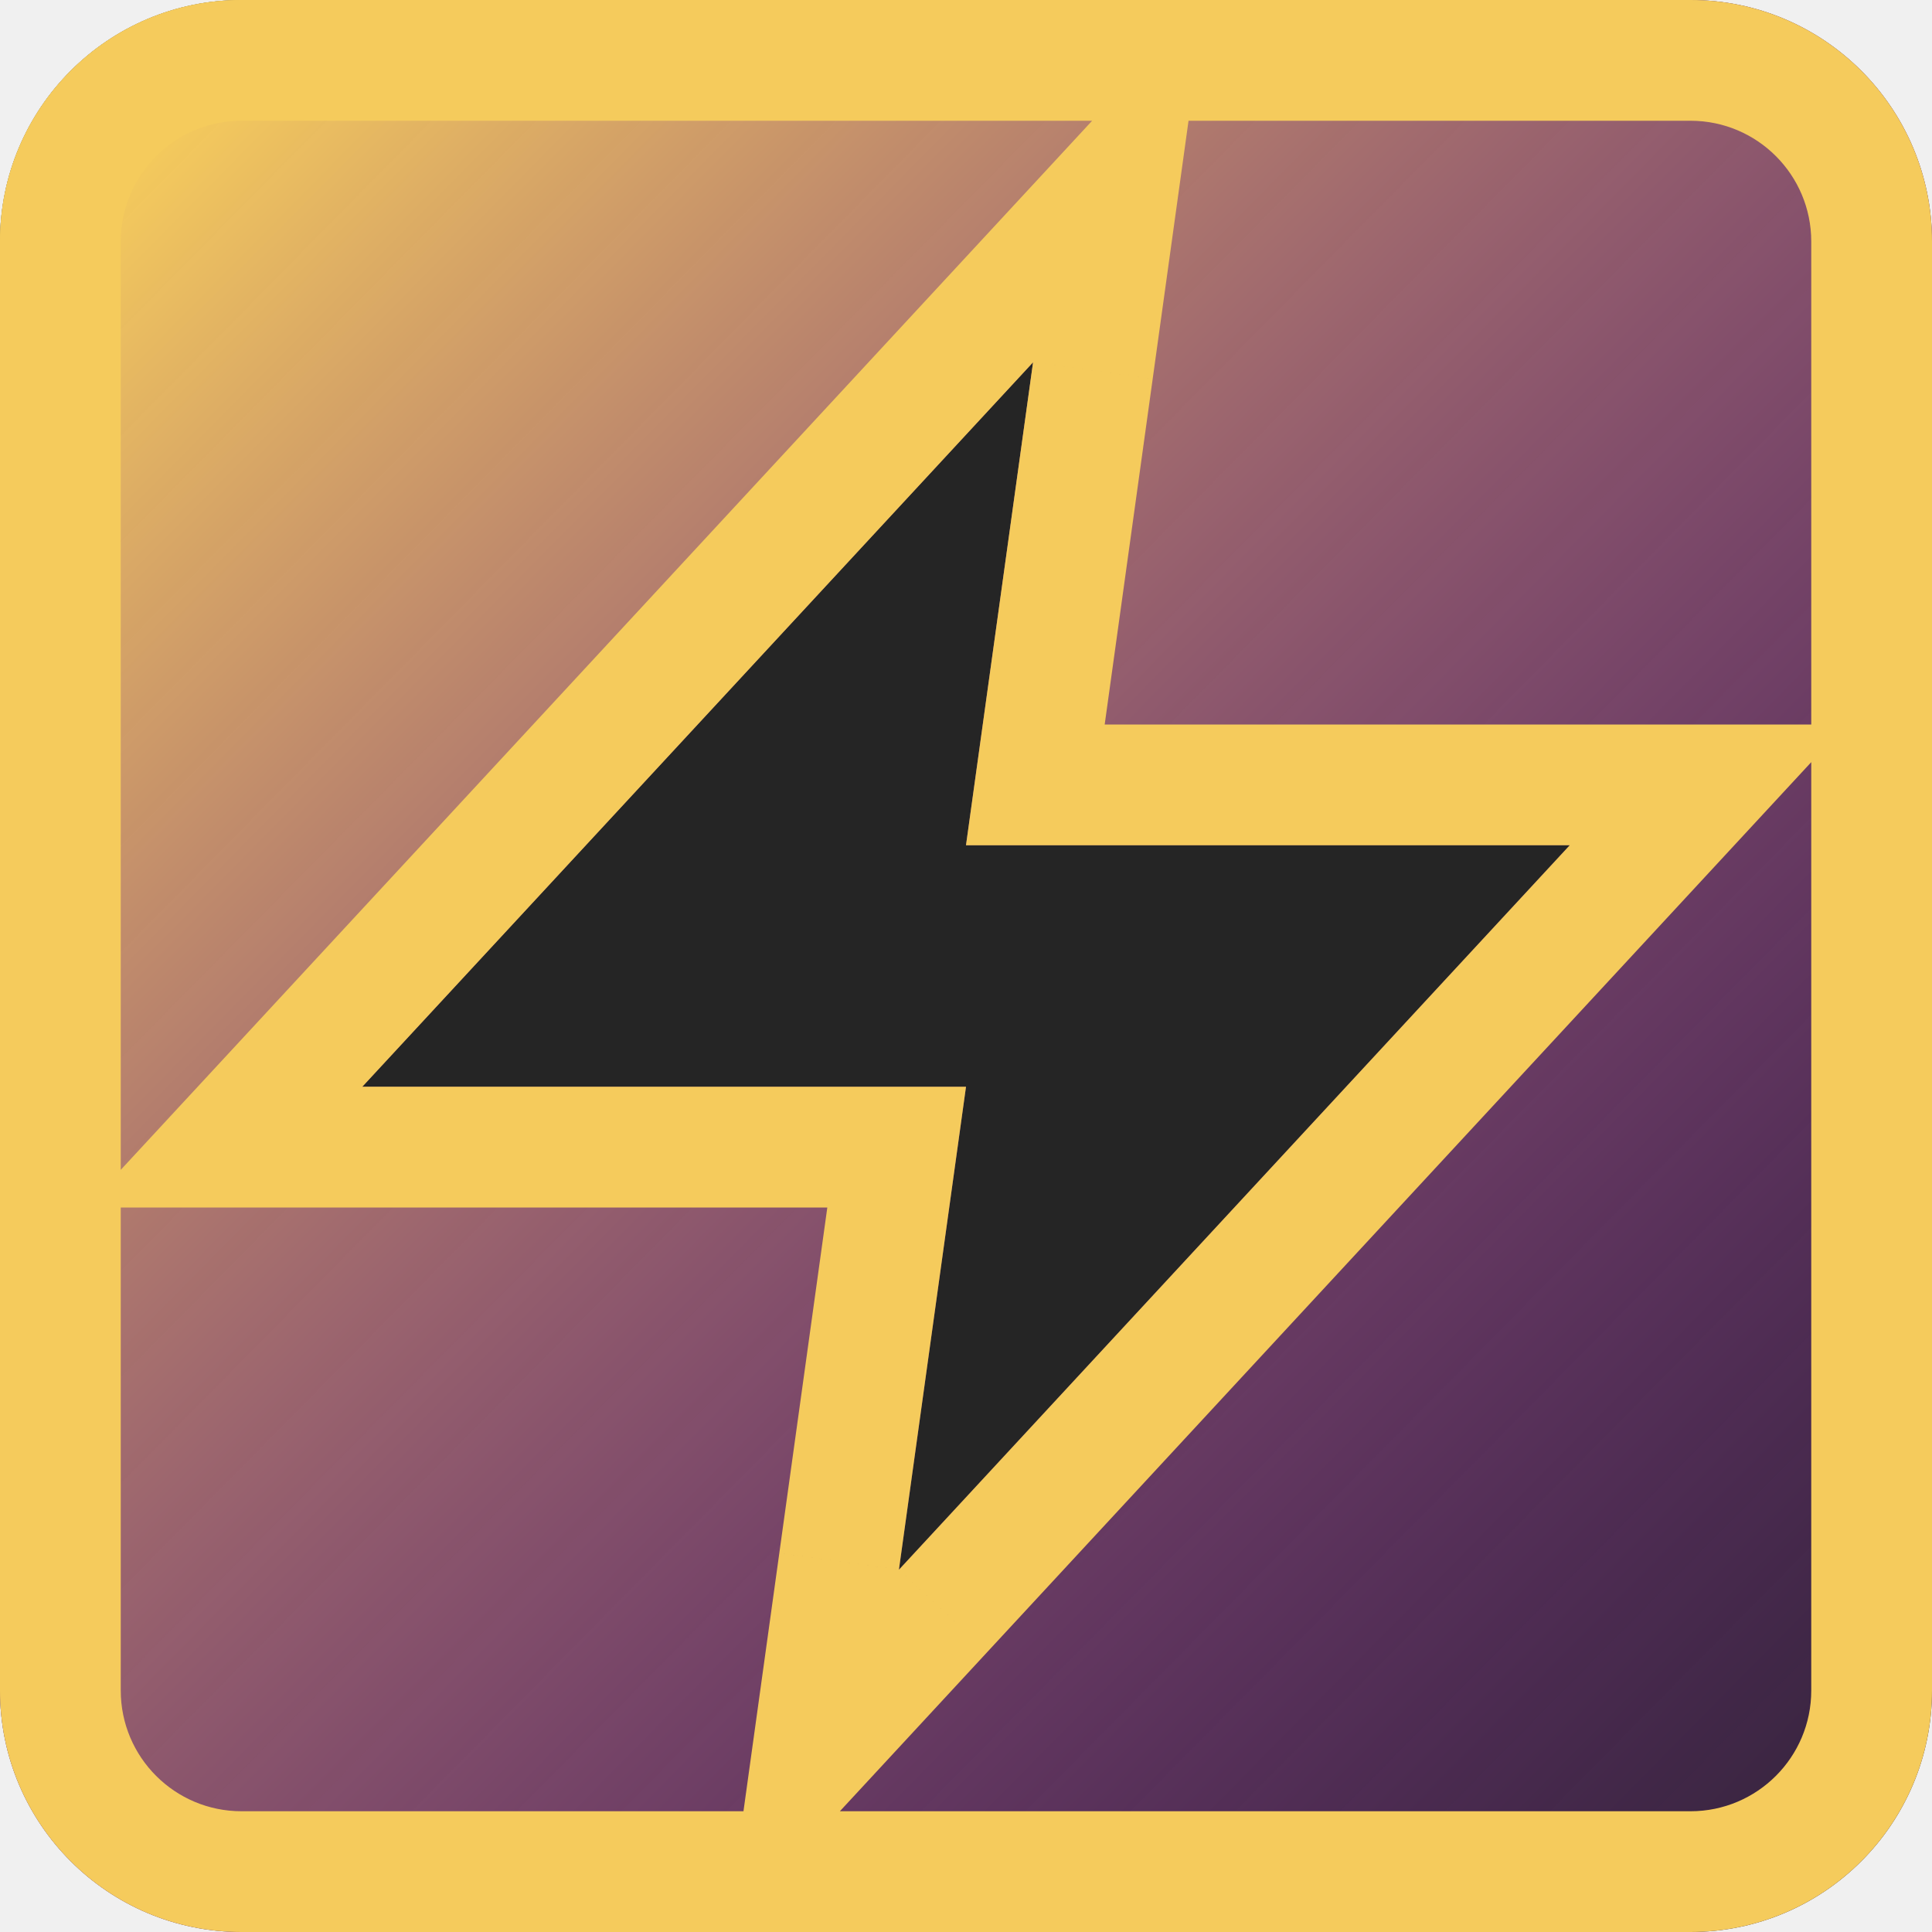
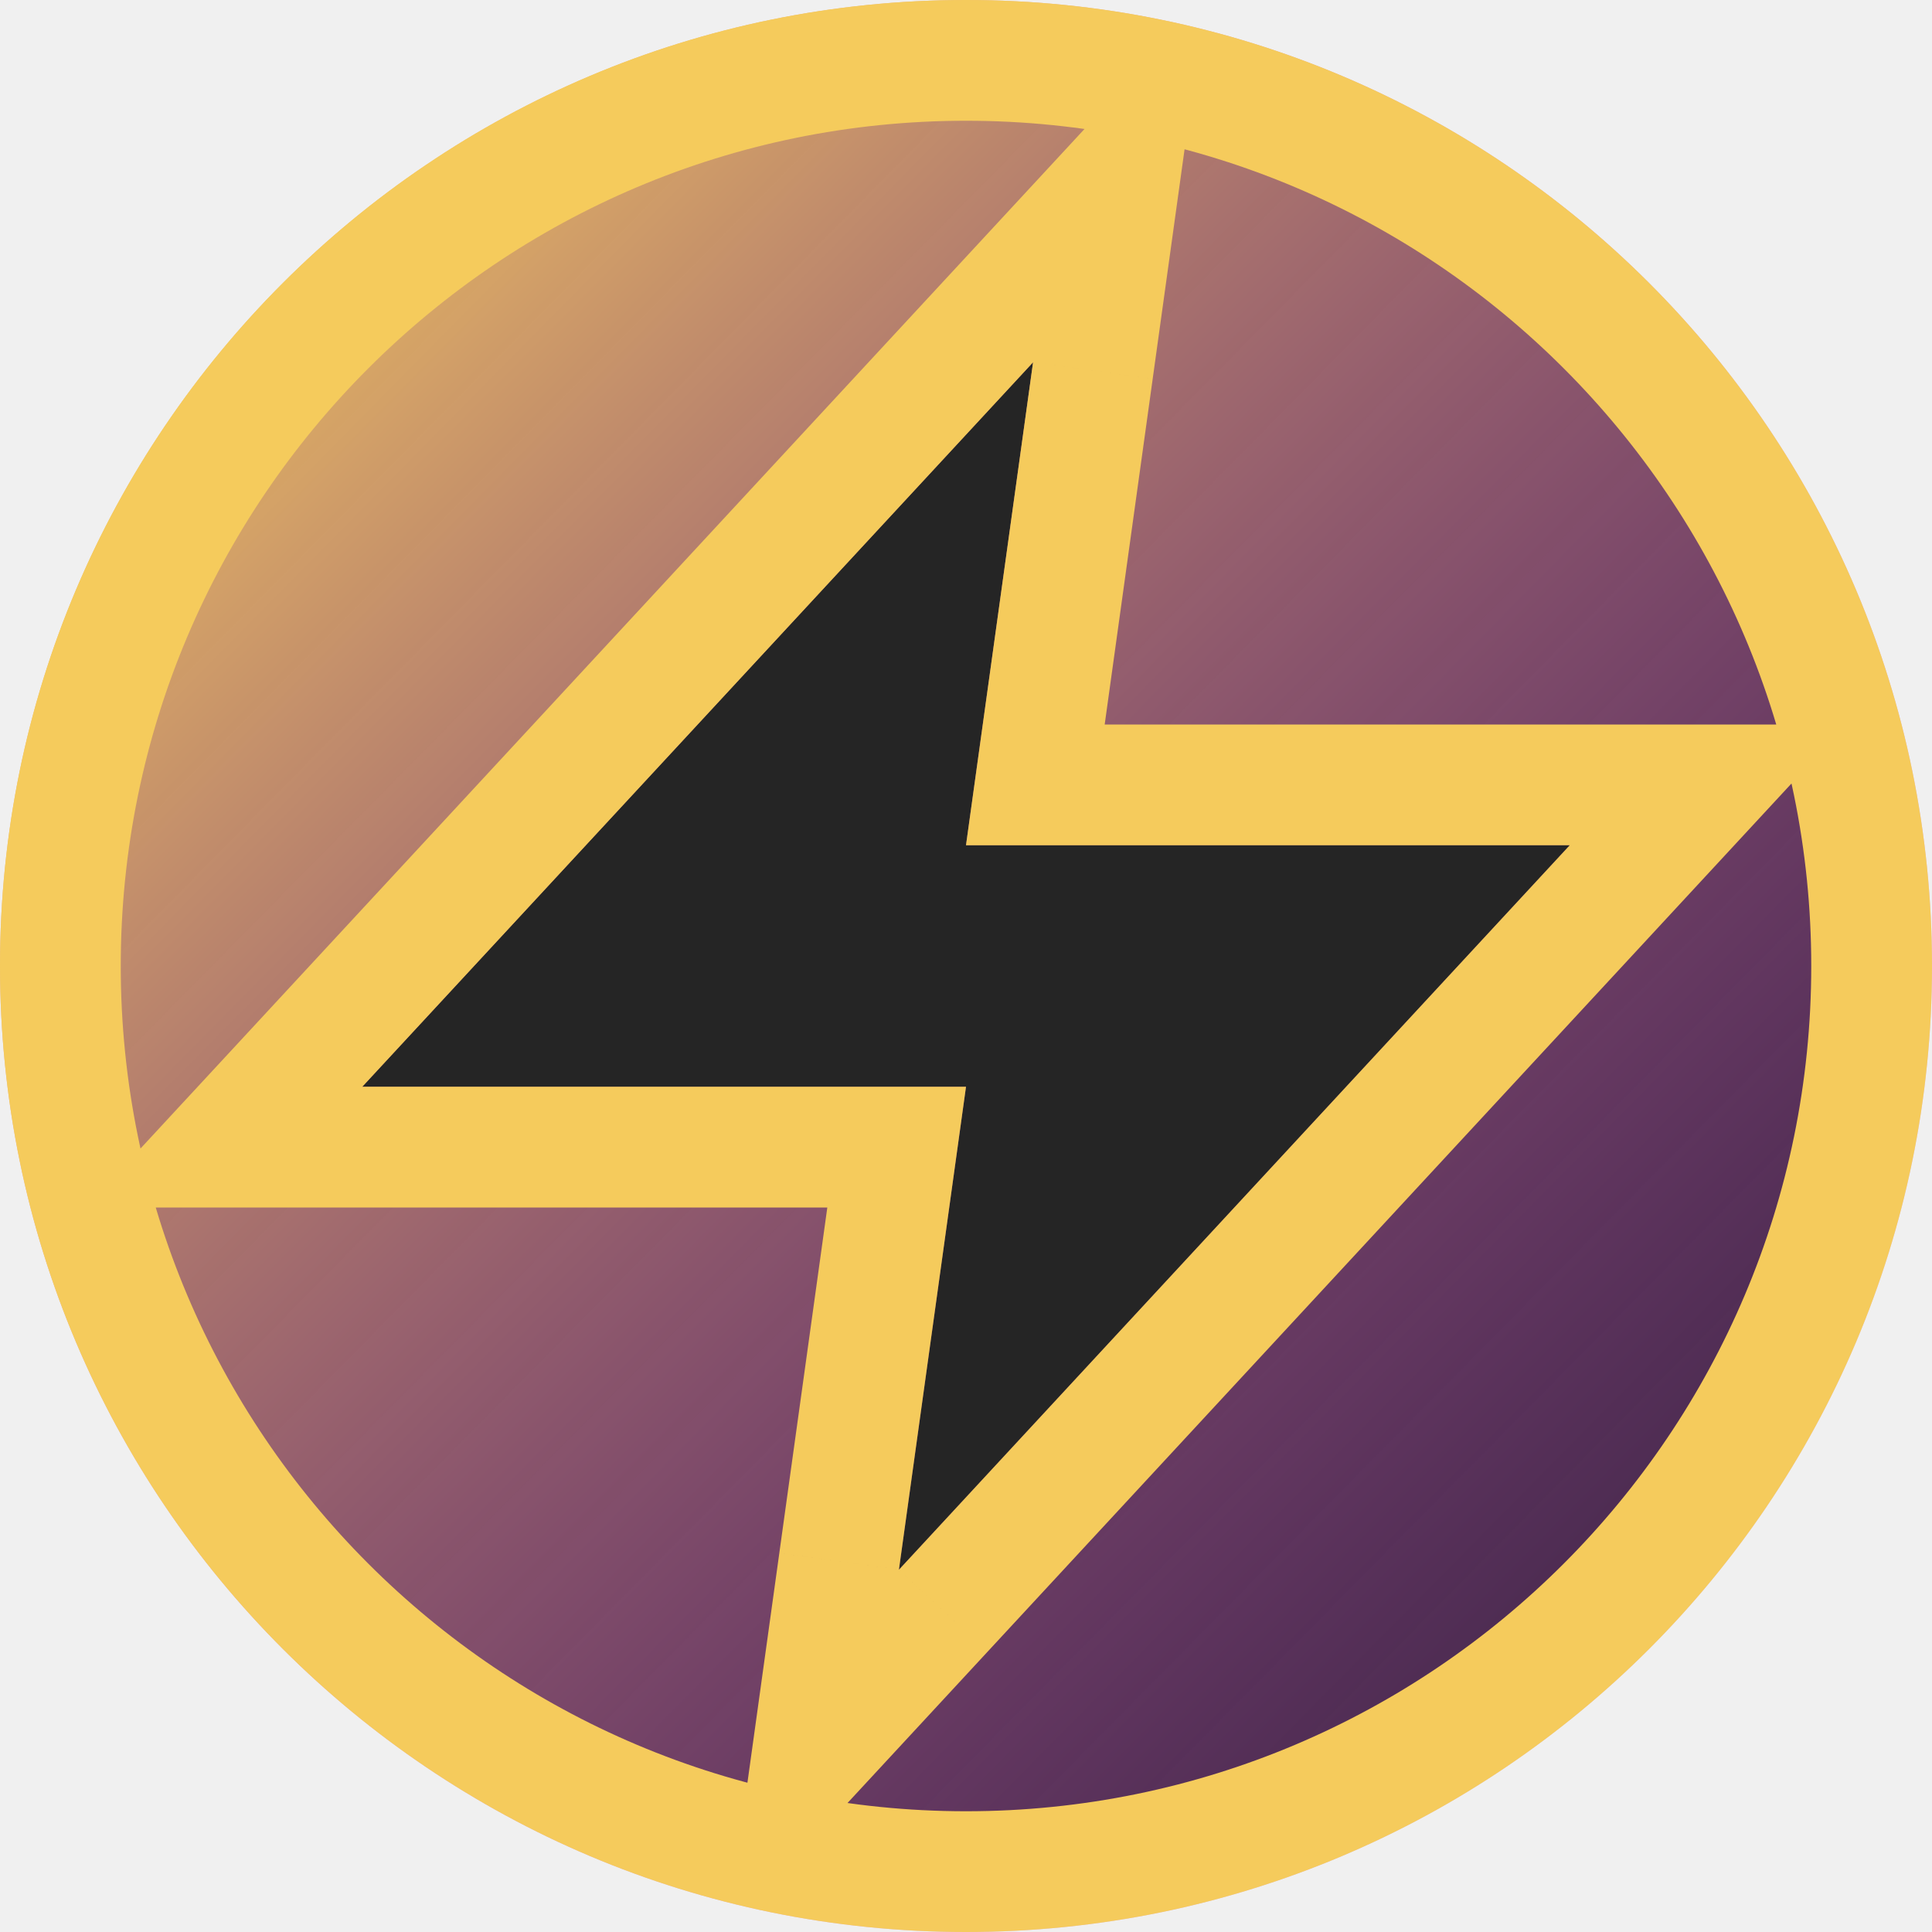
<svg xmlns="http://www.w3.org/2000/svg" xmlns:xlink="http://www.w3.org/1999/xlink" width="512" height="512" fill="none">
-   <rect width="512" height="512" rx="64" fill="#252525" />
+   <rect x="15" y="15" width="482" height="482" rx="241" fill="#252525" />
  <mask id="A" fill="#fff">
    <use xlink:href="#C" fill-rule="evenodd" />
  </mask>
  <use xlink:href="#C" fill-rule="evenodd" fill="url(#B)" />
-   <path d="M273.778 96l31.696 4.402L319.482-.46l-69.185 74.72L273.778 96zM96 288l-23.48-21.74L22.76 320H96v-32zm160-64l-31.696-4.402L219.248 256H256v-32zm160 0l23.48 21.74L489.24 192H416v32zM238.222 416l-31.696-4.402-14.008 100.863 69.185-74.72-23.48-21.74zM256 288l31.696 4.402L292.752 256H256v32zM32 64c0-17.673 14.327-32 32-32v-64c-53.02 0-96 42.98-96 96h64zm0 384V64h-64v384h64zm32 32c-17.673 0-32-14.327-32-32h-64c0 53.02 42.98 96 96 96v-64zm384 0H64v64h384v-64zm32-32c0 17.673-14.327 32-32 32v64c53.02 0 96-42.98 96-96h-64zm0-384v384h64V64h-64zm-32-32c17.673 0 32 14.327 32 32h64c0-53.02-42.98-96-96-96v64zM64 32h384v-64H64v64zm186.297 42.26l-177.777 192 46.96 43.482 177.778-192-46.96-43.482zm37.4 154.143l17.778-128-63.392-8.804-17.778 128 63.392 8.804zM416 192H256v64h160v-64zM261.703 437.74l177.777-192-46.96-43.482-177.778 192 46.96 43.482zm-37.4-154.143l-17.778 128 63.392 8.804 17.778-128-63.392-8.804zM96 320h160v-64H96v64z" fill="#f5cb5c" mask="url(#A)" />
+   <path d="M273.778 96l31.696 4.402L319.482-.46l-69.185 74.72L273.778 96zM96 288l-23.48-21.74L22.76 320H96v-32zm160-64l-31.696-4.402L219.248 256H256v-32zm160 0l23.48 21.74L489.24 192H416v32zM238.222 416l-31.696-4.402-14.008 100.863 69.185-74.72-23.48-21.74zM256 288l31.696 4.402L292.752 256H256v32zM32 256C32 132.288 132.288 32 256 32v-64C96.942-32-32 96.942-32 256h64zm224 224C132.288 480 32 379.712 32 256h-64c0 159.058 128.942 288 288 288v-64zm224-224c0 123.712-100.288 224-224 224v64c159.058 0 288-128.942 288-288h-64zM256 32c123.712 0 224 100.288 224 224h64C544 96.942 415.058-32 256-32v64zm-5.703 42.26l-177.777 192 46.96 43.482 177.778-192-46.96-43.482zm37.4 154.143l17.778-128-63.392-8.804-17.778 128 63.392 8.804zM416 192H256v64h160v-64zM261.703 437.74l177.777-192-46.96-43.482-177.778 192 46.96 43.482zm-37.4-154.143l-17.778 128 63.392 8.804 17.778-128-63.392-8.804zM96 320h160v-64H96v64z" fill="#f5cb5c" mask="url(#A)" />
  <defs>
    <linearGradient id="B" x1="38" y1="39" x2="551" y2="545" gradientUnits="userSpaceOnUse">
      <stop stop-color="#f5cb5c" />
      <stop offset="1" stop-color="#b210ff" stop-opacity="0" />
    </linearGradient>
-     <path id="C" d="M64 0C28.654 0 0 28.654 0 64v384c0 35.346 28.654 64 64 64h384c35.346 0 64-28.654 64-64V64c0-35.346-28.654-64-64-64H64zm32 288L273.778 96 256 224h160L238.222 416 256 288H96z" />
+     <path id="C" d="M256 0C114.615 0 0 114.615 0 256s114.615 256 256 256 256-114.615 256-256S397.385 0 256 0zM96 288L273.778 96 256 224h160L238.222 416 256 288H96z" />
  </defs>
</svg>
